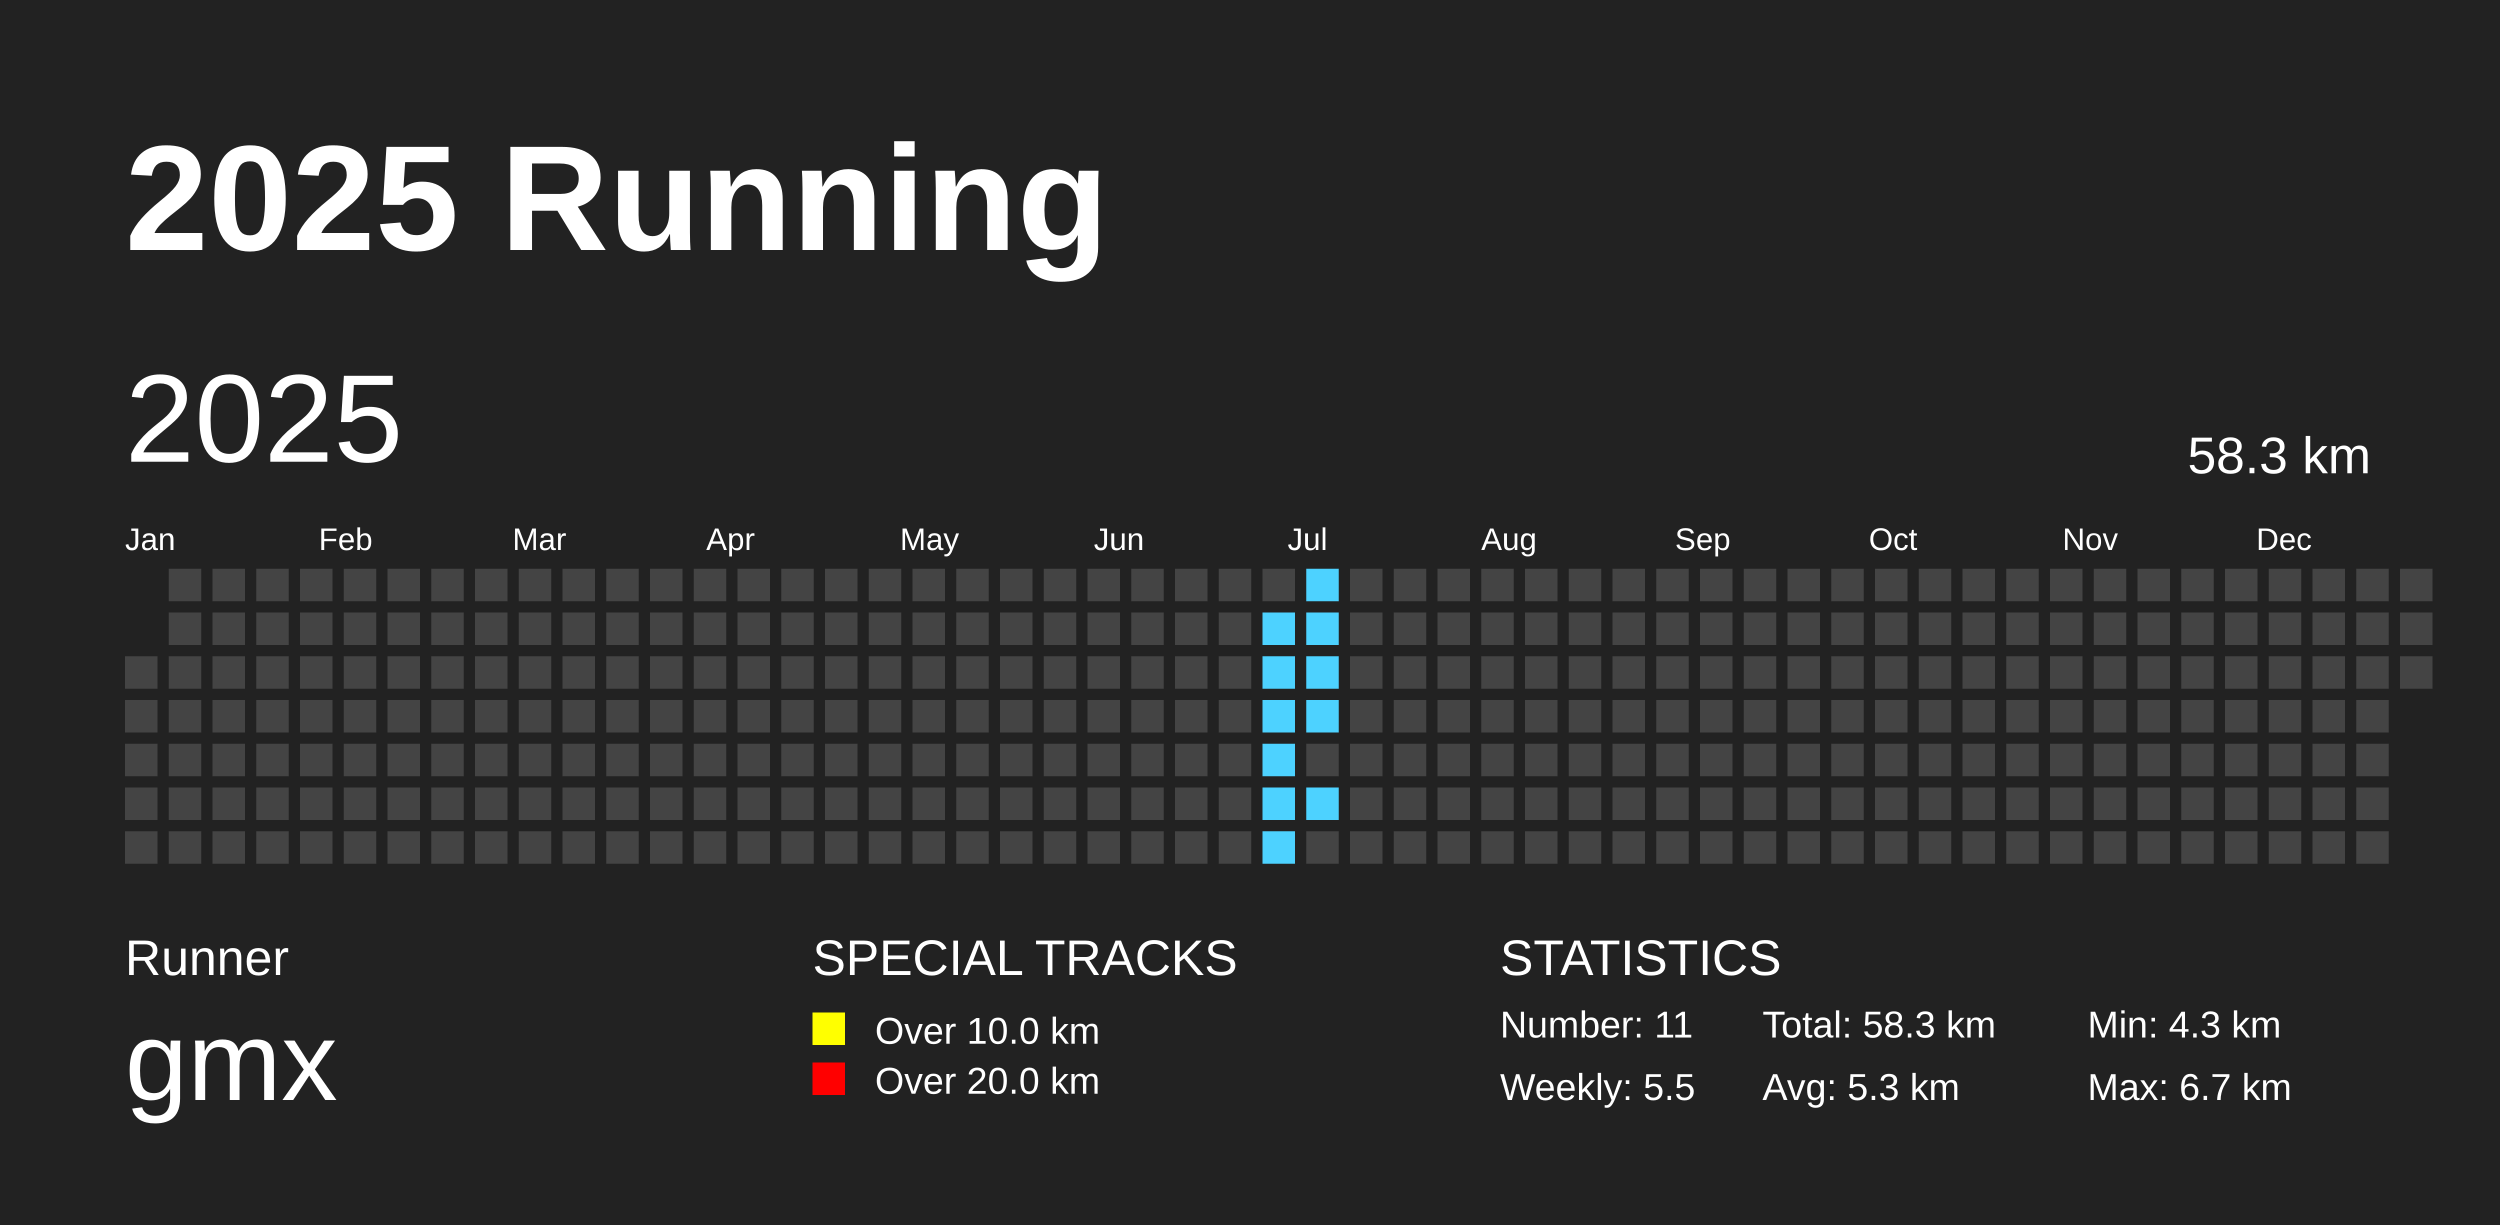
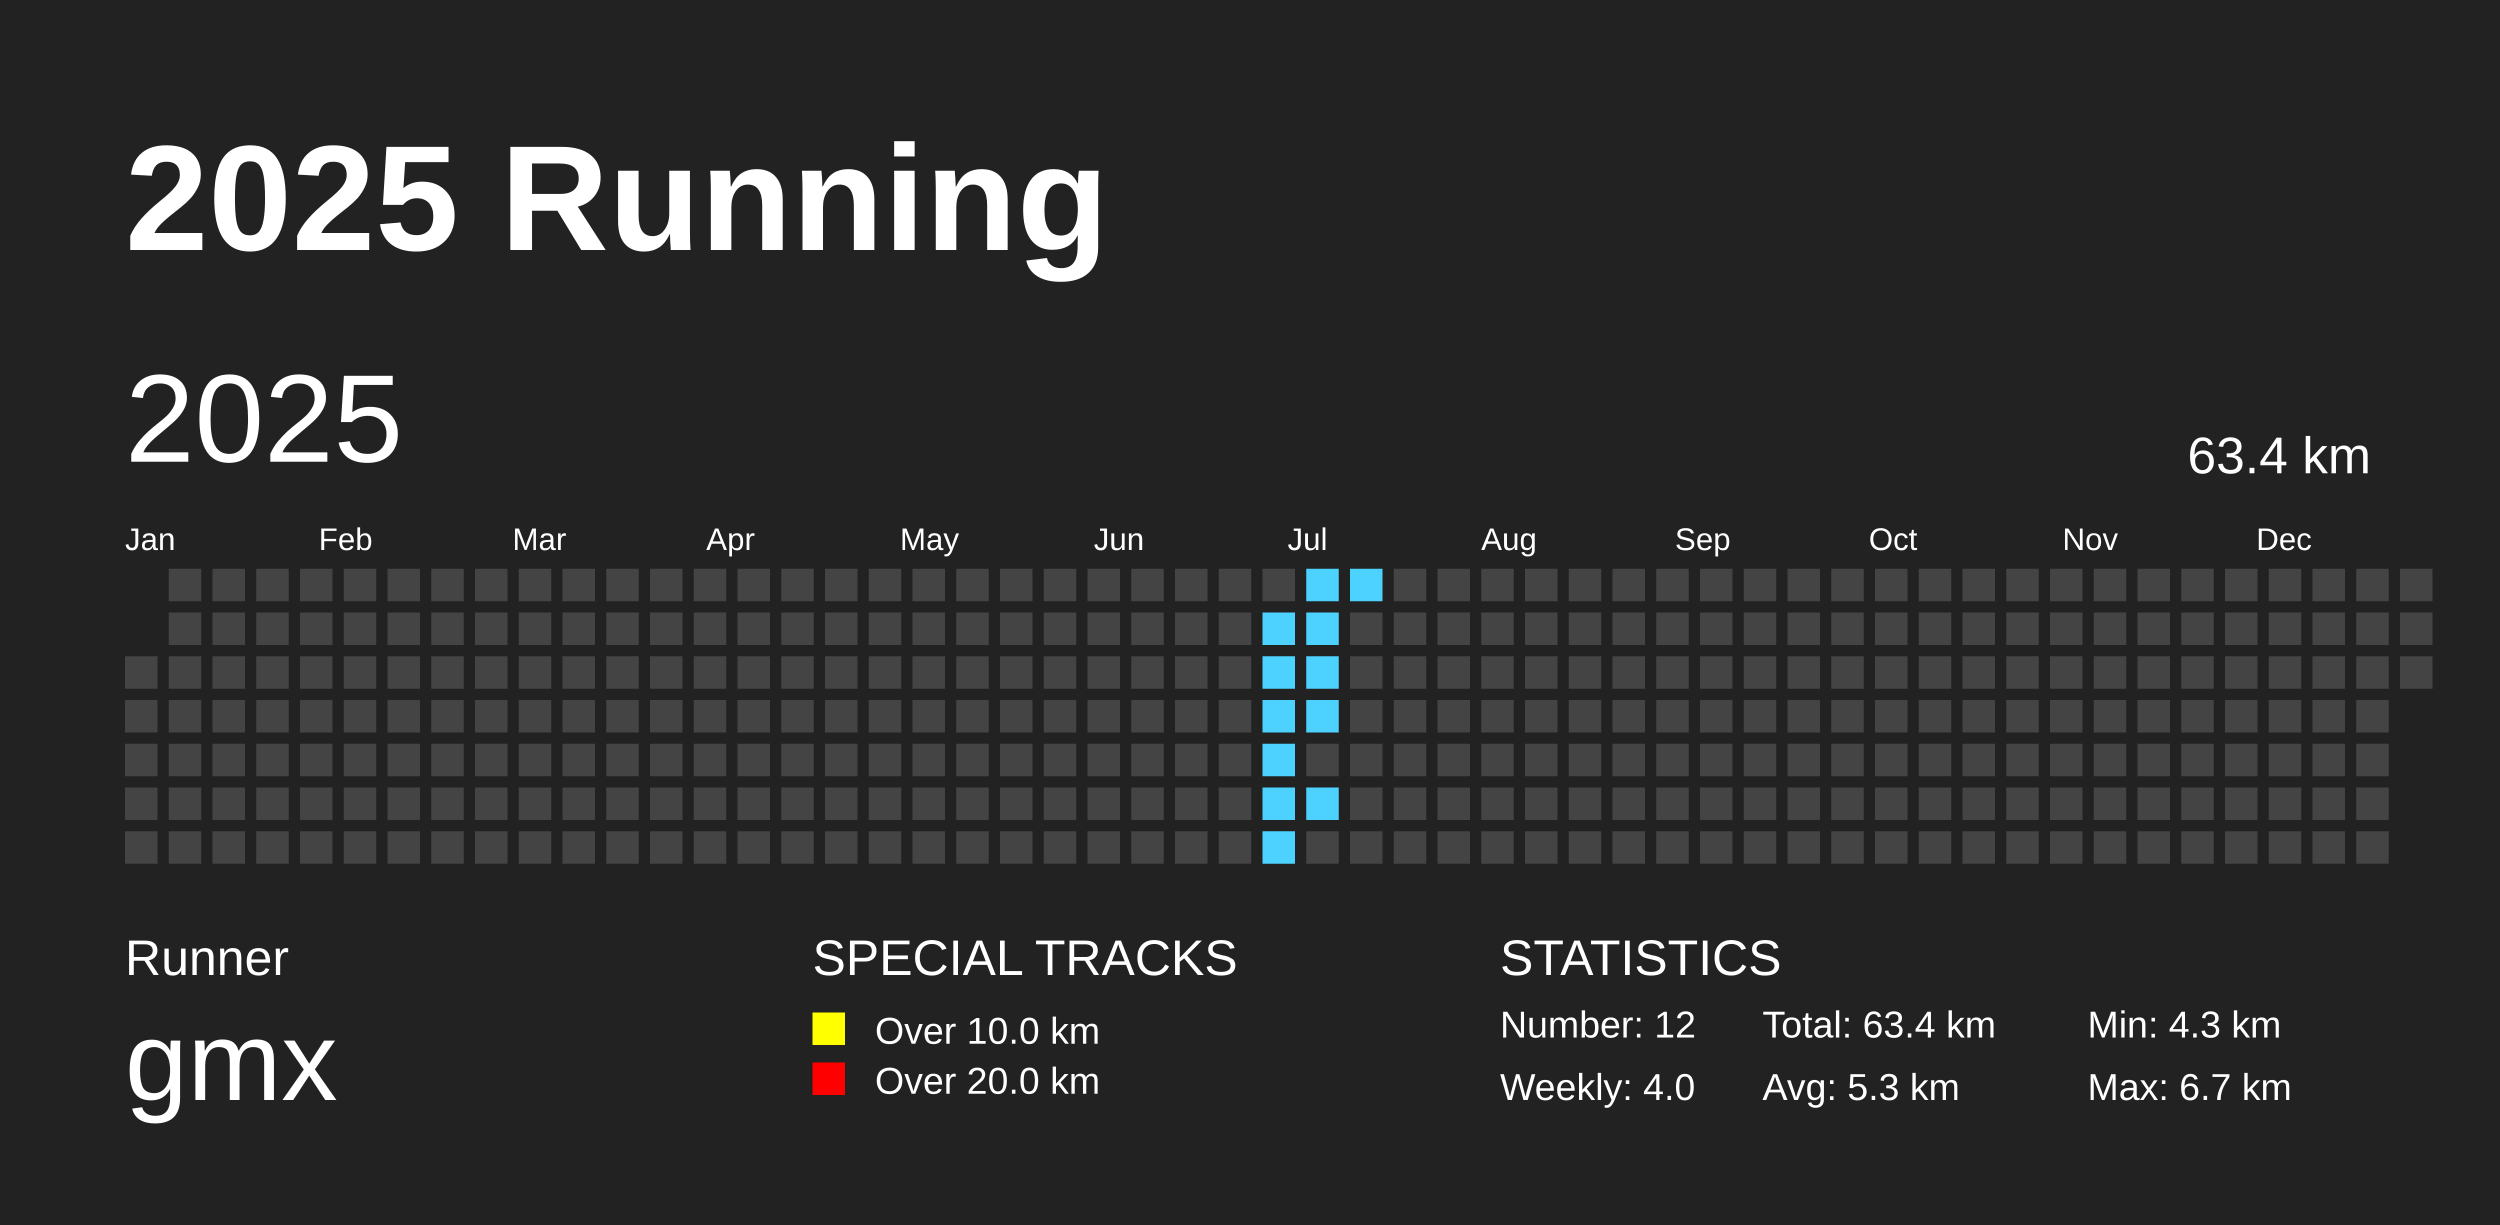
<svg xmlns="http://www.w3.org/2000/svg" baseProfile="full" height="98mm" version="1.1" viewBox="0,0,200,98" width="200mm">
  <defs />
  <rect fill="#222222" height="98" width="200" x="0" y="0" />
  <text fill="#FFFFFF" style="font-size:12px; font-family:Arial; font-weight:bold;" x="10" y="20">2025 Running</text>
  <text fill="#FFFFFF" style="font-size:4px; font-family:Arial" x="10" y="78">Runner</text>
  <text fill="#FFFFFF" style="font-size:9px; font-family:Arial" x="10" y="88">gmx</text>
  <text fill="#FFFFFF" style="font-size:4px; font-family:Arial" x="65" y="78">SPECIAL TRACKS</text>
  <rect fill="yellow" height="2.6" width="2.6" x="65" y="81" />
  <text fill="#FFFFFF" style="font-size:3px; font-family:Arial" x="70" y="83.5">Over 10.0 km</text>
  <rect fill="red" height="2.6" width="2.6" x="65" y="85" />
  <text fill="#FFFFFF" style="font-size:3px; font-family:Arial" x="70" y="87.5">Over 20.0 km</text>
  <text fill="#FFFFFF" style="font-size:4px; font-family:Arial" x="120" y="78">STATISTICS</text>
-   <text fill="#FFFFFF" style="font-size:3px; font-family:Arial" x="120" y="83">Number: 11</text>
-   <text fill="#FFFFFF" style="font-size:3px; font-family:Arial" x="120" y="88">Weekly: 5.5</text>
-   <text fill="#FFFFFF" style="font-size:3px; font-family:Arial" x="141" y="83">Total: 58.3 km</text>
+   <text fill="#FFFFFF" style="font-size:3px; font-family:Arial" x="120" y="83">Number: 12</text>
+   <text fill="#FFFFFF" style="font-size:3px; font-family:Arial" x="120" y="88">Weekly: 4.0</text>
+   <text fill="#FFFFFF" style="font-size:3px; font-family:Arial" x="141" y="83">Total: 63.4 km</text>
  <text fill="#FFFFFF" style="font-size:3px; font-family:Arial" x="141" y="88">Avg: 5.3 km</text>
  <text fill="#FFFFFF" style="font-size:3px; font-family:Arial" x="167" y="83">Min: 4.3 km</text>
  <text fill="#FFFFFF" style="font-size:3px; font-family:Arial" x="167" y="88">Max: 6.7 km</text>
  <text dominant-baseline="hanging" fill="#FFFFFF" style="font-size:10.0px; font-family:Arial;" x="10" y="30">2025</text>
-   <text dominant-baseline="hanging" fill="#FFFFFF" style="font-size:4.125px; font-family:Arial;" x="175" y="35">58.3 km</text>
+   <text dominant-baseline="hanging" fill="#FFFFFF" style="font-size:4.125px; font-family:Arial;" x="175" y="35">63.4 km</text>
  <text fill="#FFFFFF" style="font-size:2.5px; font-family:Arial" x="10.0" y="44">Jan</text>
  <text fill="#FFFFFF" style="font-size:2.5px; font-family:Arial" x="25.5" y="44">Feb</text>
  <text fill="#FFFFFF" style="font-size:2.5px; font-family:Arial" x="41.0" y="44">Mar</text>
  <text fill="#FFFFFF" style="font-size:2.5px; font-family:Arial" x="56.5" y="44">Apr</text>
  <text fill="#FFFFFF" style="font-size:2.5px; font-family:Arial" x="72.0" y="44">May</text>
  <text fill="#FFFFFF" style="font-size:2.5px; font-family:Arial" x="87.5" y="44">Jun</text>
  <text fill="#FFFFFF" style="font-size:2.5px; font-family:Arial" x="103.0" y="44">Jul</text>
  <text fill="#FFFFFF" style="font-size:2.5px; font-family:Arial" x="118.5" y="44">Aug</text>
  <text fill="#FFFFFF" style="font-size:2.5px; font-family:Arial" x="134.0" y="44">Sep</text>
  <text fill="#FFFFFF" style="font-size:2.5px; font-family:Arial" x="149.5" y="44">Oct</text>
  <text fill="#FFFFFF" style="font-size:2.5px; font-family:Arial" x="165.0" y="44">Nov</text>
  <text fill="#FFFFFF" style="font-size:2.5px; font-family:Arial" x="180.5" y="44">Dec</text>
  <rect fill="#444444" height="2.6" width="2.6" x="10.0" y="52.5" />
  <rect fill="#444444" height="2.6" width="2.6" x="10.0" y="56.0" />
  <rect fill="#444444" height="2.6" width="2.6" x="10.0" y="59.5" />
  <rect fill="#444444" height="2.6" width="2.6" x="10.0" y="63.0" />
  <rect fill="#444444" height="2.6" width="2.6" x="10.0" y="66.5" />
  <rect fill="#444444" height="2.6" width="2.6" x="13.5" y="45.5" />
  <rect fill="#444444" height="2.6" width="2.6" x="13.5" y="49.0" />
  <rect fill="#444444" height="2.6" width="2.6" x="13.5" y="52.5" />
  <rect fill="#444444" height="2.6" width="2.6" x="13.5" y="56.0" />
  <rect fill="#444444" height="2.6" width="2.6" x="13.5" y="59.5" />
  <rect fill="#444444" height="2.6" width="2.6" x="13.5" y="63.0" />
  <rect fill="#444444" height="2.6" width="2.6" x="13.5" y="66.5" />
  <rect fill="#444444" height="2.6" width="2.6" x="17.0" y="45.5" />
  <rect fill="#444444" height="2.6" width="2.6" x="17.0" y="49.0" />
  <rect fill="#444444" height="2.6" width="2.6" x="17.0" y="52.5" />
  <rect fill="#444444" height="2.6" width="2.6" x="17.0" y="56.0" />
  <rect fill="#444444" height="2.6" width="2.6" x="17.0" y="59.5" />
  <rect fill="#444444" height="2.6" width="2.6" x="17.0" y="63.0" />
  <rect fill="#444444" height="2.6" width="2.6" x="17.0" y="66.5" />
  <rect fill="#444444" height="2.6" width="2.6" x="20.5" y="45.5" />
  <rect fill="#444444" height="2.6" width="2.6" x="20.5" y="49.0" />
  <rect fill="#444444" height="2.6" width="2.6" x="20.5" y="52.5" />
  <rect fill="#444444" height="2.6" width="2.6" x="20.5" y="56.0" />
  <rect fill="#444444" height="2.6" width="2.6" x="20.5" y="59.5" />
  <rect fill="#444444" height="2.6" width="2.6" x="20.5" y="63.0" />
  <rect fill="#444444" height="2.6" width="2.6" x="20.5" y="66.5" />
  <rect fill="#444444" height="2.6" width="2.6" x="24.0" y="45.5" />
  <rect fill="#444444" height="2.6" width="2.6" x="24.0" y="49.0" />
  <rect fill="#444444" height="2.6" width="2.6" x="24.0" y="52.5" />
  <rect fill="#444444" height="2.6" width="2.6" x="24.0" y="56.0" />
  <rect fill="#444444" height="2.6" width="2.6" x="24.0" y="59.5" />
  <rect fill="#444444" height="2.6" width="2.6" x="24.0" y="63.0" />
  <rect fill="#444444" height="2.6" width="2.6" x="24.0" y="66.5" />
  <rect fill="#444444" height="2.6" width="2.6" x="27.5" y="45.5" />
  <rect fill="#444444" height="2.6" width="2.6" x="27.5" y="49.0" />
  <rect fill="#444444" height="2.6" width="2.6" x="27.5" y="52.5" />
  <rect fill="#444444" height="2.6" width="2.6" x="27.5" y="56.0" />
  <rect fill="#444444" height="2.6" width="2.6" x="27.5" y="59.5" />
  <rect fill="#444444" height="2.6" width="2.6" x="27.5" y="63.0" />
  <rect fill="#444444" height="2.6" width="2.6" x="27.5" y="66.5" />
  <rect fill="#444444" height="2.6" width="2.6" x="31.0" y="45.5" />
  <rect fill="#444444" height="2.6" width="2.6" x="31.0" y="49.0" />
  <rect fill="#444444" height="2.6" width="2.6" x="31.0" y="52.5" />
  <rect fill="#444444" height="2.6" width="2.6" x="31.0" y="56.0" />
  <rect fill="#444444" height="2.6" width="2.6" x="31.0" y="59.5" />
  <rect fill="#444444" height="2.6" width="2.6" x="31.0" y="63.0" />
  <rect fill="#444444" height="2.6" width="2.6" x="31.0" y="66.5" />
  <rect fill="#444444" height="2.6" width="2.6" x="34.5" y="45.5" />
  <rect fill="#444444" height="2.6" width="2.6" x="34.5" y="49.0" />
  <rect fill="#444444" height="2.6" width="2.6" x="34.5" y="52.5" />
  <rect fill="#444444" height="2.6" width="2.6" x="34.5" y="56.0" />
  <rect fill="#444444" height="2.6" width="2.6" x="34.5" y="59.5" />
  <rect fill="#444444" height="2.6" width="2.6" x="34.5" y="63.0" />
  <rect fill="#444444" height="2.6" width="2.6" x="34.5" y="66.5" />
  <rect fill="#444444" height="2.6" width="2.6" x="38.0" y="45.5" />
  <rect fill="#444444" height="2.6" width="2.6" x="38.0" y="49.0" />
  <rect fill="#444444" height="2.6" width="2.6" x="38.0" y="52.5" />
  <rect fill="#444444" height="2.6" width="2.6" x="38.0" y="56.0" />
  <rect fill="#444444" height="2.6" width="2.6" x="38.0" y="59.5" />
  <rect fill="#444444" height="2.6" width="2.6" x="38.0" y="63.0" />
  <rect fill="#444444" height="2.6" width="2.6" x="38.0" y="66.5" />
  <rect fill="#444444" height="2.6" width="2.6" x="41.5" y="45.5" />
  <rect fill="#444444" height="2.6" width="2.6" x="41.5" y="49.0" />
  <rect fill="#444444" height="2.6" width="2.6" x="41.5" y="52.5" />
  <rect fill="#444444" height="2.6" width="2.6" x="41.5" y="56.0" />
  <rect fill="#444444" height="2.6" width="2.6" x="41.5" y="59.5" />
  <rect fill="#444444" height="2.6" width="2.6" x="41.5" y="63.0" />
  <rect fill="#444444" height="2.6" width="2.6" x="41.5" y="66.5" />
  <rect fill="#444444" height="2.6" width="2.6" x="45.0" y="45.5" />
  <rect fill="#444444" height="2.6" width="2.6" x="45.0" y="49.0" />
  <rect fill="#444444" height="2.6" width="2.6" x="45.0" y="52.5" />
  <rect fill="#444444" height="2.6" width="2.6" x="45.0" y="56.0" />
  <rect fill="#444444" height="2.6" width="2.6" x="45.0" y="59.5" />
  <rect fill="#444444" height="2.6" width="2.6" x="45.0" y="63.0" />
  <rect fill="#444444" height="2.6" width="2.6" x="45.0" y="66.5" />
  <rect fill="#444444" height="2.6" width="2.6" x="48.5" y="45.5" />
  <rect fill="#444444" height="2.6" width="2.6" x="48.5" y="49.0" />
  <rect fill="#444444" height="2.6" width="2.6" x="48.5" y="52.5" />
  <rect fill="#444444" height="2.6" width="2.6" x="48.5" y="56.0" />
  <rect fill="#444444" height="2.6" width="2.6" x="48.5" y="59.5" />
  <rect fill="#444444" height="2.6" width="2.6" x="48.5" y="63.0" />
  <rect fill="#444444" height="2.6" width="2.6" x="48.5" y="66.5" />
  <rect fill="#444444" height="2.6" width="2.6" x="52.0" y="45.5" />
  <rect fill="#444444" height="2.6" width="2.6" x="52.0" y="49.0" />
  <rect fill="#444444" height="2.6" width="2.6" x="52.0" y="52.5" />
  <rect fill="#444444" height="2.6" width="2.6" x="52.0" y="56.0" />
  <rect fill="#444444" height="2.6" width="2.6" x="52.0" y="59.5" />
  <rect fill="#444444" height="2.6" width="2.6" x="52.0" y="63.0" />
  <rect fill="#444444" height="2.6" width="2.6" x="52.0" y="66.5" />
  <rect fill="#444444" height="2.6" width="2.6" x="55.5" y="45.5" />
  <rect fill="#444444" height="2.6" width="2.6" x="55.5" y="49.0" />
  <rect fill="#444444" height="2.6" width="2.6" x="55.5" y="52.5" />
  <rect fill="#444444" height="2.6" width="2.6" x="55.5" y="56.0" />
  <rect fill="#444444" height="2.6" width="2.6" x="55.5" y="59.5" />
  <rect fill="#444444" height="2.6" width="2.6" x="55.5" y="63.0" />
  <rect fill="#444444" height="2.6" width="2.6" x="55.5" y="66.5" />
  <rect fill="#444444" height="2.6" width="2.6" x="59.0" y="45.5" />
  <rect fill="#444444" height="2.6" width="2.6" x="59.0" y="49.0" />
  <rect fill="#444444" height="2.6" width="2.6" x="59.0" y="52.5" />
  <rect fill="#444444" height="2.6" width="2.6" x="59.0" y="56.0" />
  <rect fill="#444444" height="2.6" width="2.6" x="59.0" y="59.5" />
  <rect fill="#444444" height="2.6" width="2.6" x="59.0" y="63.0" />
  <rect fill="#444444" height="2.6" width="2.6" x="59.0" y="66.5" />
  <rect fill="#444444" height="2.6" width="2.6" x="62.5" y="45.5" />
  <rect fill="#444444" height="2.6" width="2.6" x="62.5" y="49.0" />
  <rect fill="#444444" height="2.6" width="2.6" x="62.5" y="52.5" />
  <rect fill="#444444" height="2.6" width="2.6" x="62.5" y="56.0" />
  <rect fill="#444444" height="2.6" width="2.6" x="62.5" y="59.5" />
  <rect fill="#444444" height="2.6" width="2.6" x="62.5" y="63.0" />
  <rect fill="#444444" height="2.6" width="2.6" x="62.5" y="66.5" />
  <rect fill="#444444" height="2.6" width="2.6" x="66.0" y="45.5" />
  <rect fill="#444444" height="2.6" width="2.6" x="66.0" y="49.0" />
  <rect fill="#444444" height="2.6" width="2.6" x="66.0" y="52.5" />
  <rect fill="#444444" height="2.6" width="2.6" x="66.0" y="56.0" />
  <rect fill="#444444" height="2.6" width="2.6" x="66.0" y="59.5" />
  <rect fill="#444444" height="2.6" width="2.6" x="66.0" y="63.0" />
  <rect fill="#444444" height="2.6" width="2.6" x="66.0" y="66.5" />
  <rect fill="#444444" height="2.6" width="2.6" x="69.5" y="45.5" />
  <rect fill="#444444" height="2.6" width="2.6" x="69.5" y="49.0" />
  <rect fill="#444444" height="2.6" width="2.6" x="69.5" y="52.5" />
  <rect fill="#444444" height="2.6" width="2.6" x="69.5" y="56.0" />
  <rect fill="#444444" height="2.6" width="2.6" x="69.5" y="59.5" />
  <rect fill="#444444" height="2.6" width="2.6" x="69.5" y="63.0" />
  <rect fill="#444444" height="2.6" width="2.6" x="69.5" y="66.5" />
  <rect fill="#444444" height="2.6" width="2.6" x="73.0" y="45.5" />
  <rect fill="#444444" height="2.6" width="2.6" x="73.0" y="49.0" />
  <rect fill="#444444" height="2.6" width="2.6" x="73.0" y="52.5" />
  <rect fill="#444444" height="2.6" width="2.6" x="73.0" y="56.0" />
  <rect fill="#444444" height="2.6" width="2.6" x="73.0" y="59.5" />
  <rect fill="#444444" height="2.6" width="2.6" x="73.0" y="63.0" />
  <rect fill="#444444" height="2.6" width="2.6" x="73.0" y="66.5" />
  <rect fill="#444444" height="2.6" width="2.6" x="76.5" y="45.5" />
  <rect fill="#444444" height="2.6" width="2.6" x="76.5" y="49.0" />
  <rect fill="#444444" height="2.6" width="2.6" x="76.5" y="52.5" />
  <rect fill="#444444" height="2.6" width="2.6" x="76.5" y="56.0" />
  <rect fill="#444444" height="2.6" width="2.6" x="76.5" y="59.5" />
  <rect fill="#444444" height="2.6" width="2.6" x="76.5" y="63.0" />
  <rect fill="#444444" height="2.6" width="2.6" x="76.5" y="66.5" />
  <rect fill="#444444" height="2.6" width="2.6" x="80.0" y="45.5" />
  <rect fill="#444444" height="2.6" width="2.6" x="80.0" y="49.0" />
  <rect fill="#444444" height="2.6" width="2.6" x="80.0" y="52.5" />
  <rect fill="#444444" height="2.6" width="2.6" x="80.0" y="56.0" />
  <rect fill="#444444" height="2.6" width="2.6" x="80.0" y="59.5" />
  <rect fill="#444444" height="2.6" width="2.6" x="80.0" y="63.0" />
  <rect fill="#444444" height="2.6" width="2.6" x="80.0" y="66.5" />
  <rect fill="#444444" height="2.6" width="2.6" x="83.5" y="45.5" />
  <rect fill="#444444" height="2.6" width="2.6" x="83.5" y="49.0" />
  <rect fill="#444444" height="2.6" width="2.6" x="83.5" y="52.5" />
  <rect fill="#444444" height="2.6" width="2.6" x="83.5" y="56.0" />
  <rect fill="#444444" height="2.6" width="2.6" x="83.5" y="59.5" />
  <rect fill="#444444" height="2.6" width="2.6" x="83.5" y="63.0" />
  <rect fill="#444444" height="2.6" width="2.6" x="83.5" y="66.5" />
  <rect fill="#444444" height="2.6" width="2.6" x="87.0" y="45.5" />
  <rect fill="#444444" height="2.6" width="2.6" x="87.0" y="49.0" />
  <rect fill="#444444" height="2.6" width="2.6" x="87.0" y="52.5" />
  <rect fill="#444444" height="2.6" width="2.6" x="87.0" y="56.0" />
  <rect fill="#444444" height="2.6" width="2.6" x="87.0" y="59.5" />
  <rect fill="#444444" height="2.6" width="2.6" x="87.0" y="63.0" />
  <rect fill="#444444" height="2.6" width="2.6" x="87.0" y="66.5" />
  <rect fill="#444444" height="2.6" width="2.6" x="90.5" y="45.5" />
  <rect fill="#444444" height="2.6" width="2.6" x="90.5" y="49.0" />
  <rect fill="#444444" height="2.6" width="2.6" x="90.5" y="52.5" />
  <rect fill="#444444" height="2.6" width="2.6" x="90.5" y="56.0" />
  <rect fill="#444444" height="2.6" width="2.6" x="90.5" y="59.5" />
  <rect fill="#444444" height="2.6" width="2.6" x="90.5" y="63.0" />
  <rect fill="#444444" height="2.6" width="2.6" x="90.5" y="66.5" />
  <rect fill="#444444" height="2.6" width="2.6" x="94.0" y="45.5" />
  <rect fill="#444444" height="2.6" width="2.6" x="94.0" y="49.0" />
  <rect fill="#444444" height="2.6" width="2.6" x="94.0" y="52.5" />
  <rect fill="#444444" height="2.6" width="2.6" x="94.0" y="56.0" />
  <rect fill="#444444" height="2.6" width="2.6" x="94.0" y="59.5" />
  <rect fill="#444444" height="2.6" width="2.6" x="94.0" y="63.0" />
  <rect fill="#444444" height="2.6" width="2.6" x="94.0" y="66.5" />
  <rect fill="#444444" height="2.6" width="2.6" x="97.5" y="45.5" />
  <rect fill="#444444" height="2.6" width="2.6" x="97.5" y="49.0" />
  <rect fill="#444444" height="2.6" width="2.6" x="97.5" y="52.5" />
  <rect fill="#444444" height="2.6" width="2.6" x="97.5" y="56.0" />
  <rect fill="#444444" height="2.6" width="2.6" x="97.5" y="59.5" />
  <rect fill="#444444" height="2.6" width="2.6" x="97.5" y="63.0" />
  <rect fill="#444444" height="2.6" width="2.6" x="97.5" y="66.5" />
  <rect fill="#444444" height="2.6" width="2.6" x="101.0" y="45.5" />
  <rect fill="#4DD2FF" height="2.6" width="2.6" x="101.0" y="49.0" />
  <rect fill="#4DD2FF" height="2.6" width="2.6" x="101.0" y="52.5" />
  <rect fill="#4DD2FF" height="2.6" width="2.6" x="101.0" y="56.0" />
  <rect fill="#4DD2FF" height="2.6" width="2.6" x="101.0" y="59.5" />
  <rect fill="#4DD2FF" height="2.6" width="2.6" x="101.0" y="63.0" />
  <rect fill="#4DD2FF" height="2.6" width="2.6" x="101.0" y="66.5" />
  <rect fill="#4DD2FF" height="2.6" width="2.6" x="104.5" y="45.5" />
  <rect fill="#4DD2FF" height="2.6" width="2.6" x="104.5" y="49.0" />
  <rect fill="#4DD2FF" height="2.6" width="2.6" x="104.5" y="52.5" />
  <rect fill="#4DD2FF" height="2.6" width="2.6" x="104.5" y="56.0" />
  <rect fill="#444444" height="2.6" width="2.6" x="104.5" y="59.5" />
  <rect fill="#4DD2FF" height="2.6" width="2.6" x="104.5" y="63.0" />
  <rect fill="#444444" height="2.6" width="2.6" x="104.5" y="66.5" />
-   <rect fill="#444444" height="2.6" width="2.6" x="108.0" y="45.5" />
+   <rect fill="#4DD2FF" height="2.6" width="2.6" x="108.0" y="45.5" />
  <rect fill="#444444" height="2.6" width="2.6" x="108.0" y="49.0" />
  <rect fill="#444444" height="2.6" width="2.6" x="108.0" y="52.5" />
  <rect fill="#444444" height="2.6" width="2.6" x="108.0" y="56.0" />
  <rect fill="#444444" height="2.6" width="2.6" x="108.0" y="59.5" />
  <rect fill="#444444" height="2.6" width="2.6" x="108.0" y="63.0" />
  <rect fill="#444444" height="2.6" width="2.6" x="108.0" y="66.5" />
  <rect fill="#444444" height="2.6" width="2.6" x="111.5" y="45.5" />
  <rect fill="#444444" height="2.6" width="2.6" x="111.5" y="49.0" />
  <rect fill="#444444" height="2.6" width="2.6" x="111.5" y="52.5" />
  <rect fill="#444444" height="2.6" width="2.6" x="111.5" y="56.0" />
  <rect fill="#444444" height="2.6" width="2.6" x="111.5" y="59.5" />
  <rect fill="#444444" height="2.6" width="2.6" x="111.5" y="63.0" />
  <rect fill="#444444" height="2.6" width="2.6" x="111.5" y="66.5" />
  <rect fill="#444444" height="2.6" width="2.6" x="115.0" y="45.5" />
  <rect fill="#444444" height="2.6" width="2.6" x="115.0" y="49.0" />
  <rect fill="#444444" height="2.6" width="2.6" x="115.0" y="52.5" />
  <rect fill="#444444" height="2.6" width="2.6" x="115.0" y="56.0" />
  <rect fill="#444444" height="2.6" width="2.6" x="115.0" y="59.5" />
  <rect fill="#444444" height="2.6" width="2.6" x="115.0" y="63.0" />
  <rect fill="#444444" height="2.6" width="2.6" x="115.0" y="66.5" />
  <rect fill="#444444" height="2.6" width="2.6" x="118.5" y="45.5" />
  <rect fill="#444444" height="2.6" width="2.6" x="118.5" y="49.0" />
  <rect fill="#444444" height="2.6" width="2.6" x="118.5" y="52.5" />
  <rect fill="#444444" height="2.6" width="2.6" x="118.5" y="56.0" />
  <rect fill="#444444" height="2.6" width="2.6" x="118.5" y="59.5" />
  <rect fill="#444444" height="2.6" width="2.6" x="118.5" y="63.0" />
  <rect fill="#444444" height="2.6" width="2.6" x="118.5" y="66.5" />
  <rect fill="#444444" height="2.6" width="2.6" x="122.0" y="45.5" />
  <rect fill="#444444" height="2.6" width="2.6" x="122.0" y="49.0" />
  <rect fill="#444444" height="2.6" width="2.6" x="122.0" y="52.5" />
  <rect fill="#444444" height="2.6" width="2.6" x="122.0" y="56.0" />
  <rect fill="#444444" height="2.6" width="2.6" x="122.0" y="59.5" />
  <rect fill="#444444" height="2.6" width="2.6" x="122.0" y="63.0" />
  <rect fill="#444444" height="2.6" width="2.6" x="122.0" y="66.5" />
  <rect fill="#444444" height="2.6" width="2.6" x="125.5" y="45.5" />
  <rect fill="#444444" height="2.6" width="2.6" x="125.5" y="49.0" />
  <rect fill="#444444" height="2.6" width="2.6" x="125.5" y="52.5" />
  <rect fill="#444444" height="2.6" width="2.6" x="125.5" y="56.0" />
  <rect fill="#444444" height="2.6" width="2.6" x="125.5" y="59.5" />
  <rect fill="#444444" height="2.6" width="2.6" x="125.5" y="63.0" />
  <rect fill="#444444" height="2.6" width="2.6" x="125.5" y="66.5" />
  <rect fill="#444444" height="2.6" width="2.6" x="129.0" y="45.5" />
  <rect fill="#444444" height="2.6" width="2.6" x="129.0" y="49.0" />
  <rect fill="#444444" height="2.6" width="2.6" x="129.0" y="52.5" />
  <rect fill="#444444" height="2.6" width="2.6" x="129.0" y="56.0" />
  <rect fill="#444444" height="2.6" width="2.6" x="129.0" y="59.5" />
  <rect fill="#444444" height="2.6" width="2.6" x="129.0" y="63.0" />
  <rect fill="#444444" height="2.6" width="2.6" x="129.0" y="66.5" />
  <rect fill="#444444" height="2.6" width="2.6" x="132.5" y="45.5" />
  <rect fill="#444444" height="2.6" width="2.6" x="132.5" y="49.0" />
  <rect fill="#444444" height="2.6" width="2.6" x="132.5" y="52.5" />
  <rect fill="#444444" height="2.6" width="2.6" x="132.5" y="56.0" />
  <rect fill="#444444" height="2.6" width="2.6" x="132.5" y="59.5" />
  <rect fill="#444444" height="2.6" width="2.6" x="132.5" y="63.0" />
  <rect fill="#444444" height="2.6" width="2.6" x="132.5" y="66.5" />
  <rect fill="#444444" height="2.6" width="2.6" x="136.0" y="45.5" />
  <rect fill="#444444" height="2.6" width="2.6" x="136.0" y="49.0" />
  <rect fill="#444444" height="2.6" width="2.6" x="136.0" y="52.5" />
  <rect fill="#444444" height="2.6" width="2.6" x="136.0" y="56.0" />
  <rect fill="#444444" height="2.6" width="2.6" x="136.0" y="59.5" />
  <rect fill="#444444" height="2.6" width="2.6" x="136.0" y="63.0" />
  <rect fill="#444444" height="2.6" width="2.6" x="136.0" y="66.5" />
  <rect fill="#444444" height="2.6" width="2.6" x="139.5" y="45.5" />
  <rect fill="#444444" height="2.6" width="2.6" x="139.5" y="49.0" />
  <rect fill="#444444" height="2.6" width="2.6" x="139.5" y="52.5" />
  <rect fill="#444444" height="2.6" width="2.6" x="139.5" y="56.0" />
  <rect fill="#444444" height="2.6" width="2.6" x="139.5" y="59.5" />
  <rect fill="#444444" height="2.6" width="2.6" x="139.5" y="63.0" />
  <rect fill="#444444" height="2.6" width="2.6" x="139.5" y="66.5" />
  <rect fill="#444444" height="2.6" width="2.6" x="143.0" y="45.5" />
  <rect fill="#444444" height="2.6" width="2.6" x="143.0" y="49.0" />
  <rect fill="#444444" height="2.6" width="2.6" x="143.0" y="52.5" />
  <rect fill="#444444" height="2.6" width="2.6" x="143.0" y="56.0" />
  <rect fill="#444444" height="2.6" width="2.6" x="143.0" y="59.5" />
  <rect fill="#444444" height="2.6" width="2.6" x="143.0" y="63.0" />
  <rect fill="#444444" height="2.6" width="2.6" x="143.0" y="66.5" />
  <rect fill="#444444" height="2.6" width="2.6" x="146.5" y="45.5" />
  <rect fill="#444444" height="2.6" width="2.6" x="146.5" y="49.0" />
  <rect fill="#444444" height="2.6" width="2.6" x="146.5" y="52.5" />
  <rect fill="#444444" height="2.6" width="2.6" x="146.5" y="56.0" />
  <rect fill="#444444" height="2.6" width="2.6" x="146.5" y="59.5" />
  <rect fill="#444444" height="2.6" width="2.6" x="146.5" y="63.0" />
  <rect fill="#444444" height="2.6" width="2.6" x="146.5" y="66.5" />
  <rect fill="#444444" height="2.6" width="2.6" x="150.0" y="45.5" />
  <rect fill="#444444" height="2.6" width="2.6" x="150.0" y="49.0" />
  <rect fill="#444444" height="2.6" width="2.6" x="150.0" y="52.5" />
  <rect fill="#444444" height="2.6" width="2.6" x="150.0" y="56.0" />
  <rect fill="#444444" height="2.6" width="2.6" x="150.0" y="59.5" />
  <rect fill="#444444" height="2.6" width="2.6" x="150.0" y="63.0" />
  <rect fill="#444444" height="2.6" width="2.6" x="150.0" y="66.5" />
  <rect fill="#444444" height="2.6" width="2.6" x="153.5" y="45.5" />
  <rect fill="#444444" height="2.6" width="2.6" x="153.5" y="49.0" />
  <rect fill="#444444" height="2.6" width="2.6" x="153.5" y="52.5" />
  <rect fill="#444444" height="2.6" width="2.6" x="153.5" y="56.0" />
  <rect fill="#444444" height="2.6" width="2.6" x="153.5" y="59.5" />
  <rect fill="#444444" height="2.6" width="2.6" x="153.5" y="63.0" />
  <rect fill="#444444" height="2.6" width="2.6" x="153.5" y="66.5" />
  <rect fill="#444444" height="2.6" width="2.6" x="157.0" y="45.5" />
  <rect fill="#444444" height="2.6" width="2.6" x="157.0" y="49.0" />
  <rect fill="#444444" height="2.6" width="2.6" x="157.0" y="52.5" />
  <rect fill="#444444" height="2.6" width="2.6" x="157.0" y="56.0" />
  <rect fill="#444444" height="2.6" width="2.6" x="157.0" y="59.5" />
  <rect fill="#444444" height="2.6" width="2.6" x="157.0" y="63.0" />
  <rect fill="#444444" height="2.6" width="2.6" x="157.0" y="66.5" />
  <rect fill="#444444" height="2.6" width="2.6" x="160.5" y="45.5" />
  <rect fill="#444444" height="2.6" width="2.6" x="160.5" y="49.0" />
  <rect fill="#444444" height="2.6" width="2.6" x="160.5" y="52.5" />
  <rect fill="#444444" height="2.6" width="2.6" x="160.5" y="56.0" />
  <rect fill="#444444" height="2.6" width="2.6" x="160.5" y="59.5" />
  <rect fill="#444444" height="2.6" width="2.6" x="160.5" y="63.0" />
  <rect fill="#444444" height="2.6" width="2.6" x="160.5" y="66.5" />
  <rect fill="#444444" height="2.6" width="2.6" x="164.0" y="45.5" />
  <rect fill="#444444" height="2.6" width="2.6" x="164.0" y="49.0" />
  <rect fill="#444444" height="2.6" width="2.6" x="164.0" y="52.5" />
  <rect fill="#444444" height="2.6" width="2.6" x="164.0" y="56.0" />
  <rect fill="#444444" height="2.6" width="2.6" x="164.0" y="59.5" />
  <rect fill="#444444" height="2.6" width="2.6" x="164.0" y="63.0" />
  <rect fill="#444444" height="2.6" width="2.6" x="164.0" y="66.5" />
  <rect fill="#444444" height="2.6" width="2.6" x="167.5" y="45.5" />
  <rect fill="#444444" height="2.6" width="2.6" x="167.5" y="49.0" />
  <rect fill="#444444" height="2.6" width="2.6" x="167.5" y="52.5" />
  <rect fill="#444444" height="2.6" width="2.6" x="167.5" y="56.0" />
  <rect fill="#444444" height="2.6" width="2.6" x="167.5" y="59.5" />
  <rect fill="#444444" height="2.6" width="2.6" x="167.5" y="63.0" />
  <rect fill="#444444" height="2.6" width="2.6" x="167.5" y="66.5" />
  <rect fill="#444444" height="2.6" width="2.6" x="171.0" y="45.5" />
  <rect fill="#444444" height="2.6" width="2.6" x="171.0" y="49.0" />
  <rect fill="#444444" height="2.6" width="2.6" x="171.0" y="52.5" />
  <rect fill="#444444" height="2.6" width="2.6" x="171.0" y="56.0" />
  <rect fill="#444444" height="2.6" width="2.6" x="171.0" y="59.5" />
  <rect fill="#444444" height="2.6" width="2.6" x="171.0" y="63.0" />
  <rect fill="#444444" height="2.6" width="2.6" x="171.0" y="66.5" />
  <rect fill="#444444" height="2.6" width="2.6" x="174.5" y="45.5" />
  <rect fill="#444444" height="2.6" width="2.6" x="174.5" y="49.0" />
  <rect fill="#444444" height="2.6" width="2.6" x="174.5" y="52.5" />
  <rect fill="#444444" height="2.6" width="2.6" x="174.5" y="56.0" />
  <rect fill="#444444" height="2.6" width="2.6" x="174.5" y="59.5" />
  <rect fill="#444444" height="2.6" width="2.6" x="174.5" y="63.0" />
  <rect fill="#444444" height="2.6" width="2.6" x="174.5" y="66.5" />
  <rect fill="#444444" height="2.6" width="2.6" x="178.0" y="45.5" />
  <rect fill="#444444" height="2.6" width="2.6" x="178.0" y="49.0" />
  <rect fill="#444444" height="2.6" width="2.6" x="178.0" y="52.5" />
  <rect fill="#444444" height="2.6" width="2.6" x="178.0" y="56.0" />
  <rect fill="#444444" height="2.6" width="2.6" x="178.0" y="59.5" />
  <rect fill="#444444" height="2.6" width="2.6" x="178.0" y="63.0" />
  <rect fill="#444444" height="2.6" width="2.6" x="178.0" y="66.5" />
  <rect fill="#444444" height="2.6" width="2.6" x="181.5" y="45.5" />
  <rect fill="#444444" height="2.6" width="2.6" x="181.5" y="49.0" />
  <rect fill="#444444" height="2.6" width="2.6" x="181.5" y="52.5" />
  <rect fill="#444444" height="2.6" width="2.6" x="181.5" y="56.0" />
  <rect fill="#444444" height="2.6" width="2.6" x="181.5" y="59.5" />
  <rect fill="#444444" height="2.6" width="2.6" x="181.5" y="63.0" />
  <rect fill="#444444" height="2.6" width="2.6" x="181.5" y="66.5" />
  <rect fill="#444444" height="2.6" width="2.6" x="185.0" y="45.5" />
  <rect fill="#444444" height="2.6" width="2.6" x="185.0" y="49.0" />
  <rect fill="#444444" height="2.6" width="2.6" x="185.0" y="52.5" />
  <rect fill="#444444" height="2.6" width="2.6" x="185.0" y="56.0" />
  <rect fill="#444444" height="2.6" width="2.6" x="185.0" y="59.5" />
  <rect fill="#444444" height="2.6" width="2.6" x="185.0" y="63.0" />
  <rect fill="#444444" height="2.6" width="2.6" x="185.0" y="66.5" />
  <rect fill="#444444" height="2.6" width="2.6" x="188.5" y="45.5" />
  <rect fill="#444444" height="2.6" width="2.6" x="188.5" y="49.0" />
  <rect fill="#444444" height="2.6" width="2.6" x="188.5" y="52.5" />
  <rect fill="#444444" height="2.6" width="2.6" x="188.5" y="56.0" />
  <rect fill="#444444" height="2.6" width="2.6" x="188.5" y="59.5" />
  <rect fill="#444444" height="2.6" width="2.6" x="188.5" y="63.0" />
  <rect fill="#444444" height="2.6" width="2.6" x="188.5" y="66.5" />
  <rect fill="#444444" height="2.6" width="2.6" x="192.0" y="45.5" />
  <rect fill="#444444" height="2.6" width="2.6" x="192.0" y="49.0" />
  <rect fill="#444444" height="2.6" width="2.6" x="192.0" y="52.5" />
</svg>
